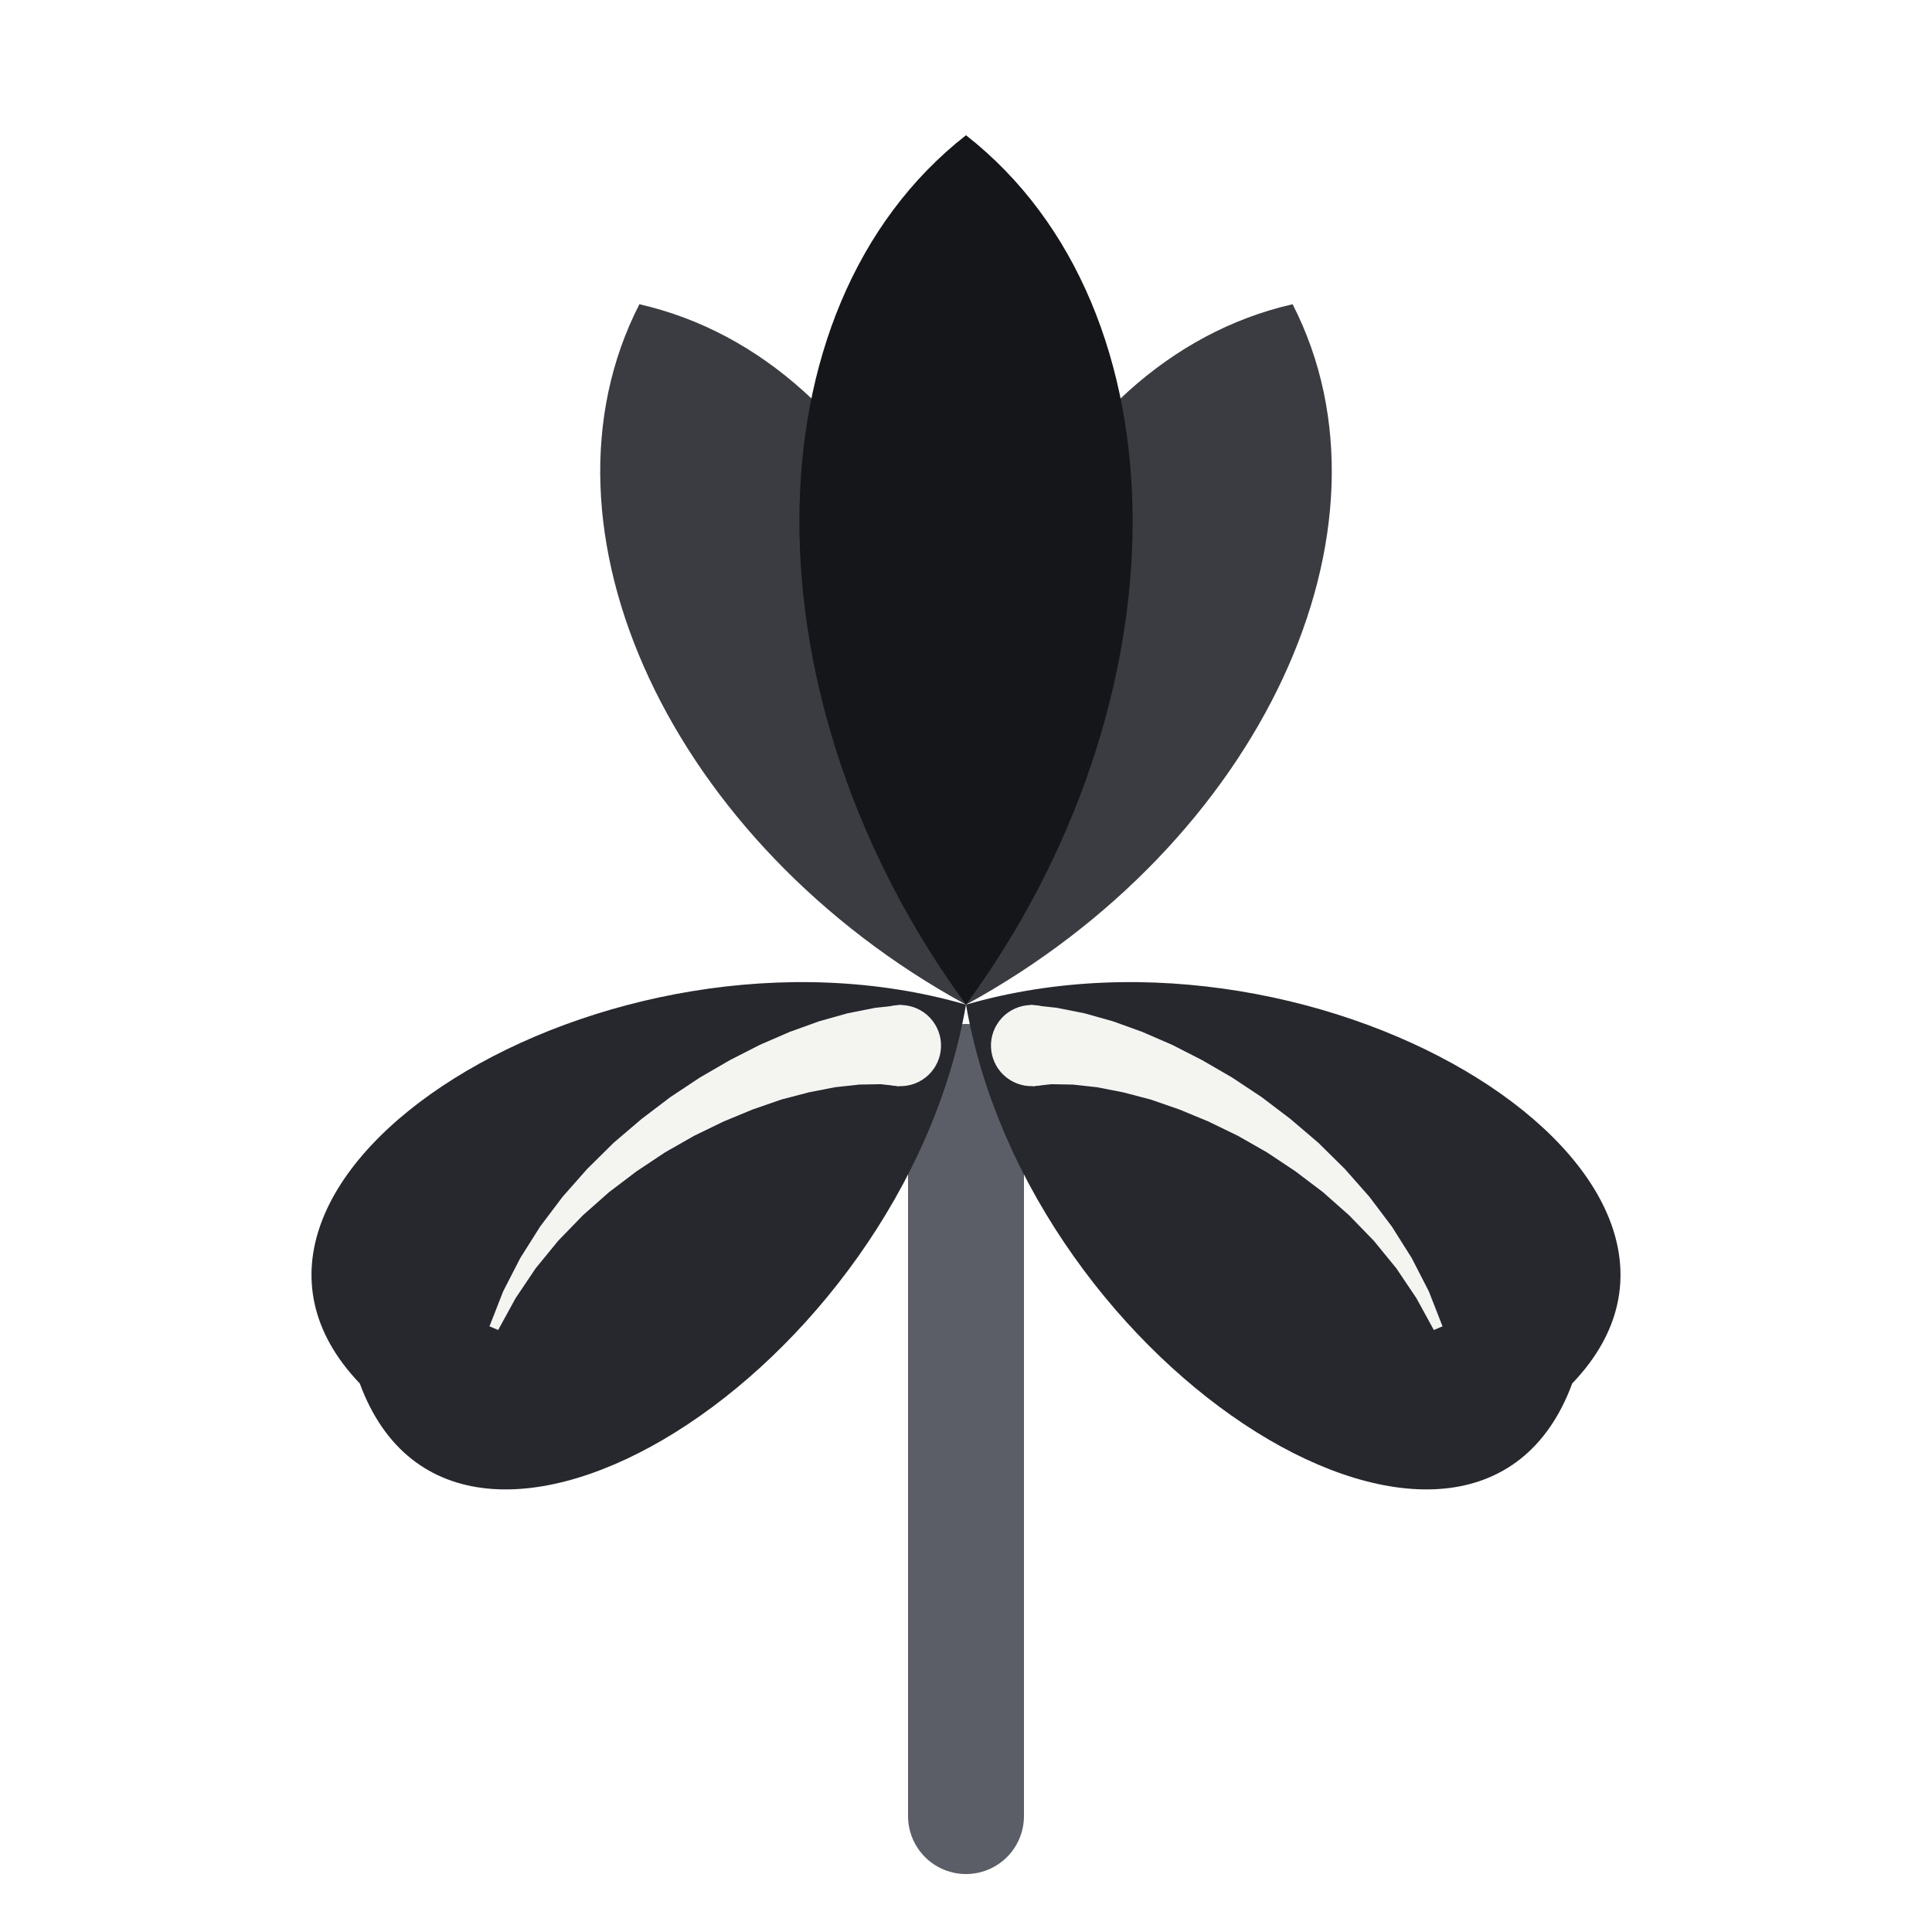
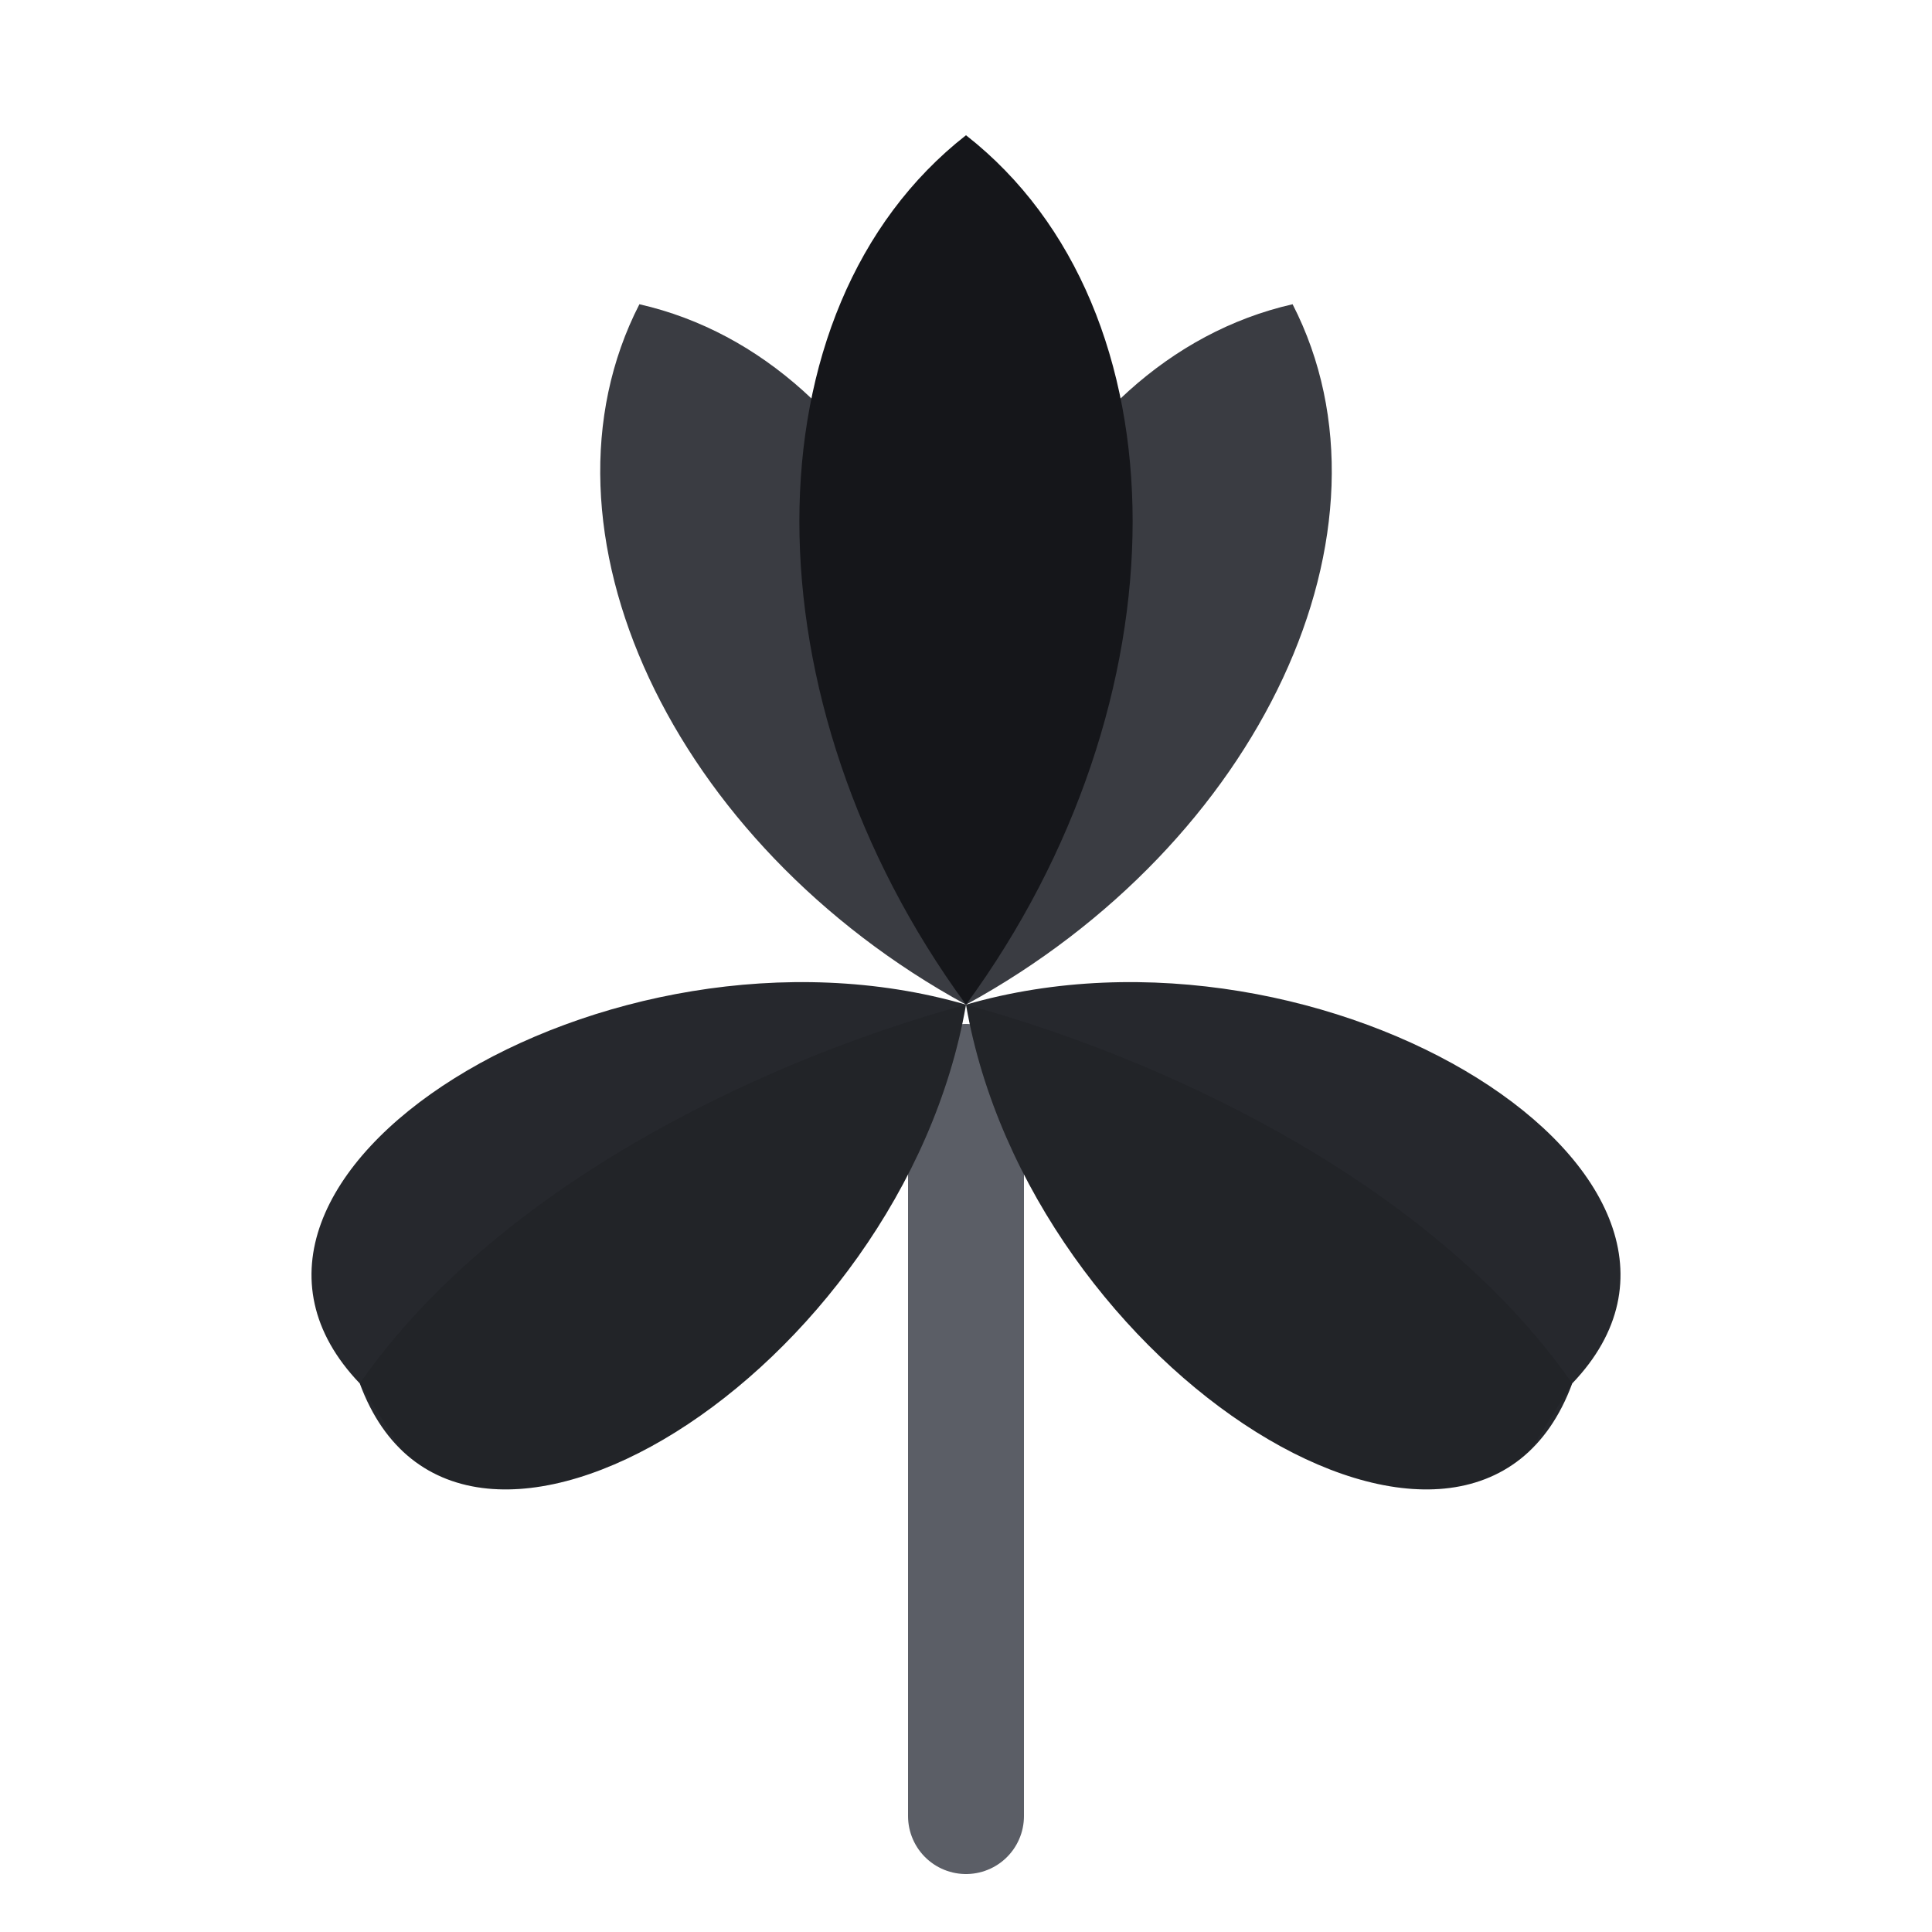
<svg xmlns="http://www.w3.org/2000/svg" viewBox="0 0 100 100">
  <path d="M50 56 V94" fill="none" stroke="#5B5E66" stroke-width="6" stroke-linecap="round" />
  <g transform="translate(50 52) rotate(122)">
    <path d="M0 0 C-14.4 -12.9 -14.4 -40.0 0 -37 C14.4 -40.0 14.4 -12.9 0 0 Z" fill="#26282D" />
-     <g fill="#F4F4F1">
-       <path d="M1.75 -5.17 L1.15 -5.93 L0.58 -6.88 L0.03 -8.02 L-0.46 -9.30 L-0.90 -10.71 L-1.25 -12.24 L-1.52 -13.85 L-1.70 -15.53 L-1.77 -17.26 L-1.72 -19.03 L-1.56 -20.81 L-1.26 -22.60 L-0.82 -24.38 L-0.23 -26.12 L0.53 -27.82 L1.45 -29.46 L1.05 -29.74 L-0.11 -28.18 L-1.10 -26.52 L-1.94 -24.78 L-2.63 -22.98 L-3.18 -21.13 L-3.60 -19.26 L-3.88 -17.38 L-4.05 -15.52 L-4.10 -13.68 L-4.04 -11.88 L-3.89 -10.15 L-3.64 -8.49 L-3.30 -6.91 L-2.87 -5.44 L-2.35 -4.07 L-1.75 -2.83 Z" />
-       <circle cx="0.00" cy="-4.00" r="2.10" />
-     </g>
+     <defs>
+       <clipPath id="fr">
+         <path d="M0 0 C-14.4 -12.9 -14.4 -40.0 0 -37 C14.4 -40.0 14.4 -12.9 0 0 Z" />
+       </clipPath>
+     </defs>
+     <path clip-path="url(#fr)" fill="#000" opacity="0.11" d="M0 0 C-3.32 -11.10 -4.75 -25.90 0 -37 H40 V0 Z" />
  </g>
  <g transform="translate(50 52) rotate(-122)">
    <path d="M0 0 C-14.4 -12.9 -14.4 -40.0 0 -37 C14.4 -40.0 14.4 -12.9 0 0 Z" fill="#26282D" />
-     <g fill="#F4F4F1">
-       <path d="M1.75 -2.83 L2.35 -4.07 L2.87 -5.44 L3.30 -6.91 L3.64 -8.49 L3.89 -10.15 L4.04 -11.88 L4.10 -13.68 L4.05 -15.52 L3.88 -17.38 L3.60 -19.26 L3.18 -21.13 L2.63 -22.98 L1.94 -24.78 L1.10 -26.52 L0.11 -28.18 L-1.05 -29.74 L-1.45 -29.46 L-0.53 -27.82 L0.23 -26.12 L0.82 -24.38 L1.26 -22.60 L1.56 -20.81 L1.72 -19.03 L1.77 -17.26 L1.70 -15.53 L1.52 -13.85 L1.25 -12.24 L0.90 -10.71 L0.46 -9.30 L-0.03 -8.02 L-0.58 -6.88 L-1.15 -5.93 L-1.75 -5.17 Z" />
-       <circle cx="0.00" cy="-4.00" r="2.10" />
-     </g>
+     <defs>
+       <clipPath id="fl">
+         <path d="M0 0 C-14.4 -12.9 -14.4 -40.0 0 -37 C14.4 -40.0 14.4 -12.9 0 0 Z" />
+       </clipPath>
+     </defs>
+     <path clip-path="url(#fl)" fill="#000" opacity="0.11" d="M0 0 C3.32 -11.10 4.75 -25.90 0 -37 H-40 V0 Z" />
  </g>
  <g transform="translate(50 52) rotate(25)">
    <path d="M0 0 C-10.3 -14.0 -10.3 -32.0 0 -40 C10.3 -32.0 10.3 -14.0 0 0 Z" fill="#3A3C42" />
  </g>
  <g transform="translate(50 52) rotate(-25)">
    <path d="M0 0 C-10.3 -14.0 -10.3 -32.0 0 -40 C10.3 -32.0 10.3 -14.0 0 0 Z" fill="#3A3C42" />
  </g>
  <g transform="translate(50 52) rotate(0)">
    <path d="M0 0 C-11.5 -15.7 -11.5 -36.0 0 -45 C11.5 -36.0 11.5 -15.7 0 0 Z" fill="#15161A" />
  </g>
</svg>
